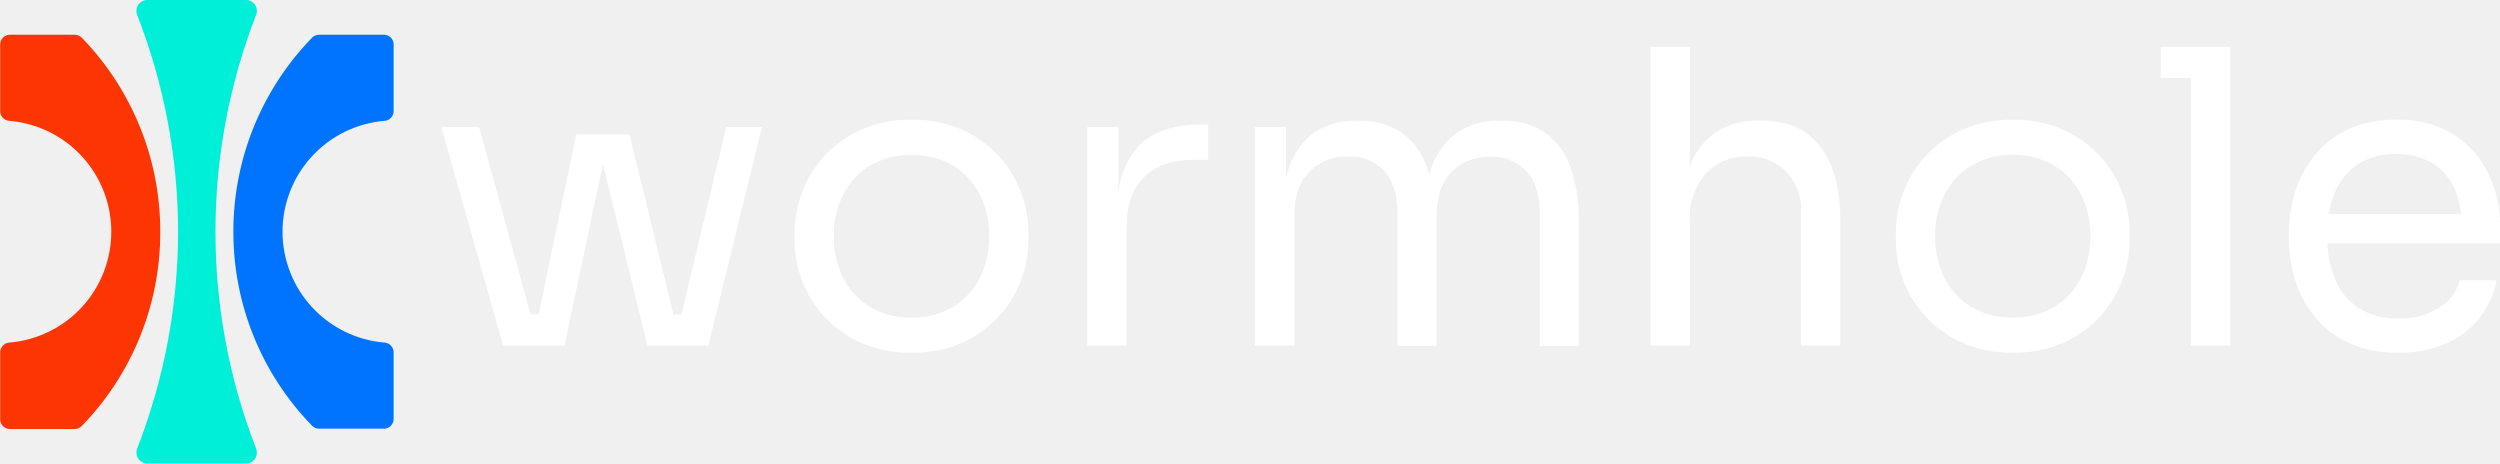
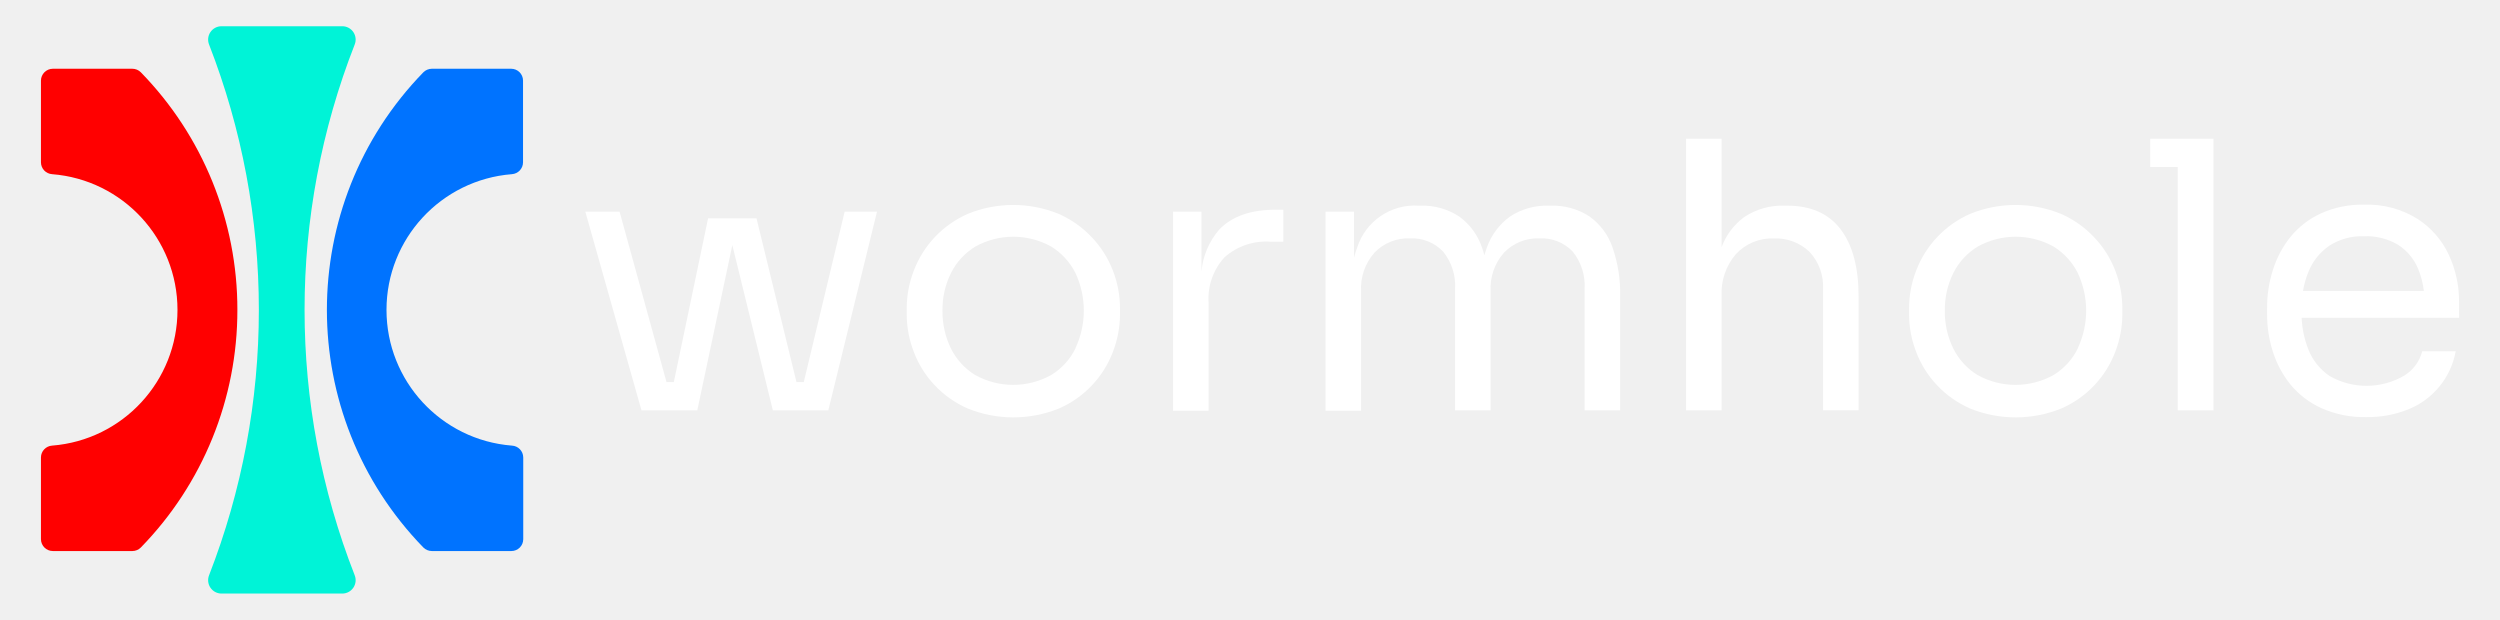
- <svg xmlns="http://www.w3.org/2000/svg" width="178" height="33" viewBox="0 0 178 33" fill="none">
-   <g clip-path="url(#clip0)">
-     <path d="M48.519 22.39H47.944L44.817 9.572H41.033L38.351 22.39H37.777L34.108 9.047H31.427L35.823 24.602H36.463H37.889H38.385H39.694H40.19L42.929 11.668L46.098 24.602H46.68H47.99H48.486H49.911H50.436L54.245 9.047H51.712L48.519 22.39Z" fill="white" />
-     <path d="M71.043 11.044C70.303 10.261 69.412 9.637 68.424 9.208C67.309 8.736 66.109 8.502 64.899 8.522C63.691 8.502 62.492 8.735 61.38 9.208C60.39 9.635 59.499 10.259 58.76 11.044C58.051 11.793 57.497 12.674 57.128 13.637C56.765 14.57 56.577 15.562 56.575 16.564V17.089C56.579 18.078 56.761 19.059 57.112 19.984C57.474 20.938 58.019 21.813 58.715 22.56C59.45 23.347 60.336 23.977 61.322 24.412C62.451 24.898 63.671 25.136 64.899 25.111C66.129 25.135 67.35 24.896 68.481 24.412C69.464 23.975 70.349 23.345 71.084 22.56C71.78 21.814 72.323 20.939 72.683 19.984C73.037 19.06 73.22 18.079 73.224 17.089V16.564C73.222 15.562 73.034 14.57 72.671 13.637C72.302 12.675 71.749 11.794 71.043 11.044ZM69.774 19.769C69.35 20.622 68.694 21.338 67.882 21.836C66.982 22.373 65.947 22.641 64.899 22.609C63.852 22.641 62.817 22.373 61.917 21.836C61.105 21.338 60.449 20.622 60.024 19.769C59.577 18.853 59.352 17.844 59.367 16.825C59.349 15.794 59.58 14.774 60.041 13.852C60.47 12.994 61.135 12.276 61.958 11.784C62.85 11.265 63.868 11.003 64.899 11.028C65.935 10.999 66.958 11.262 67.853 11.784C68.67 12.28 69.33 12.997 69.758 13.852C70.219 14.774 70.45 15.794 70.431 16.825C70.447 17.844 70.222 18.853 69.774 19.769Z" fill="white" />
-     <path d="M81.008 10.461C80.22 11.38 79.738 12.522 79.628 13.728V9.047H77.414V24.602H80.21V16.184C80.21 14.629 80.624 13.442 81.45 12.615C82.276 11.789 83.478 11.375 85.032 11.375H86.023V8.869H85.499C83.505 8.872 82.008 9.403 81.008 10.461Z" fill="white" />
-     <path d="M109.981 9.427C109.073 8.842 108.007 8.553 106.928 8.6H106.812C105.736 8.552 104.672 8.841 103.768 9.427C102.929 10.035 102.295 10.883 101.95 11.859C101.875 12.049 101.818 12.272 101.756 12.466C101.698 12.26 101.64 12.053 101.57 11.859C101.242 10.881 100.616 10.031 99.781 9.427C98.878 8.841 97.815 8.552 96.74 8.6H96.624C95.553 8.551 94.494 8.84 93.596 9.427C92.765 10.036 92.141 10.884 91.807 11.859C91.71 12.118 91.627 12.383 91.559 12.653V9.047H89.349V24.602H92.163V15.282C92.163 13.98 92.51 12.967 93.212 12.239C93.57 11.873 94.002 11.586 94.478 11.398C94.954 11.209 95.464 11.122 95.976 11.143C96.457 11.117 96.938 11.196 97.386 11.375C97.833 11.555 98.236 11.83 98.566 12.181C99.186 12.868 99.496 13.843 99.496 15.109V24.619H102.293V15.299C102.293 13.995 102.641 12.981 103.338 12.256C103.696 11.89 104.128 11.603 104.604 11.414C105.08 11.226 105.59 11.139 106.102 11.16C106.583 11.133 107.064 11.213 107.512 11.392C107.959 11.571 108.362 11.846 108.692 12.198C109.317 12.884 109.629 13.86 109.626 15.125V24.635H112.406V15.75C112.439 14.438 112.237 13.132 111.811 11.892C111.475 10.898 110.835 10.036 109.981 9.427Z" fill="white" />
-     <path d="M125.379 8.584H125.263C124.127 8.535 123.005 8.85 122.061 9.485C121.266 10.081 120.66 10.894 120.314 11.826V3.337H117.521V24.602H120.314V15.63C120.26 14.444 120.661 13.283 121.433 12.384C121.81 11.972 122.273 11.648 122.788 11.433C123.303 11.219 123.859 11.12 124.416 11.143C124.922 11.123 125.427 11.206 125.899 11.387C126.372 11.567 126.804 11.842 127.168 12.194C127.536 12.585 127.82 13.048 128.003 13.553C128.186 14.059 128.263 14.597 128.229 15.133V24.602H131.026V15.716C131.026 13.426 130.55 11.664 129.597 10.432C128.644 9.2 127.238 8.584 125.379 8.584Z" fill="white" />
-     <path d="M149.448 11.044C148.709 10.26 147.818 9.636 146.829 9.208C145.717 8.735 144.517 8.502 143.309 8.522C142.099 8.501 140.899 8.735 139.785 9.208C138.796 9.636 137.905 10.26 137.166 11.044C136.458 11.793 135.905 12.674 135.538 13.637C135.172 14.569 134.985 15.562 134.984 16.564V17.089C134.987 18.079 135.169 19.059 135.521 19.984C135.882 20.939 136.427 21.814 137.124 22.56C137.858 23.347 138.743 23.977 139.727 24.412C140.858 24.896 142.079 25.135 143.309 25.111C144.538 25.135 145.757 24.897 146.887 24.412C147.872 23.976 148.758 23.346 149.494 22.56C150.189 21.813 150.732 20.938 151.093 19.984C151.445 19.059 151.627 18.079 151.63 17.089V16.564C151.629 15.563 151.442 14.57 151.08 13.637C150.71 12.674 150.156 11.793 149.448 11.044ZM148.184 19.769C147.758 20.621 147.103 21.337 146.292 21.836C145.391 22.372 144.357 22.64 143.309 22.609C142.261 22.641 141.227 22.373 140.326 21.836C139.513 21.339 138.857 20.623 138.434 19.769C137.987 18.853 137.762 17.844 137.777 16.825C137.76 15.794 137.989 14.775 138.446 13.852C138.878 12.994 139.544 12.277 140.368 11.784C141.259 11.265 142.278 11.003 143.309 11.028C144.345 10.999 145.368 11.261 146.263 11.784C147.079 12.282 147.738 12.998 148.168 13.852C148.625 14.775 148.854 15.794 148.837 16.825C148.851 17.843 148.628 18.852 148.184 19.769Z" fill="white" />
-     <path d="M153.844 3.341V5.553H155.996V24.602H158.789V5.553V3.341H155.996H153.844Z" fill="white" />
-     <path d="M178 16.097C178.008 14.829 177.735 13.574 177.198 12.425C176.663 11.278 175.817 10.304 174.757 9.614C173.503 8.844 172.05 8.464 170.58 8.522C169.412 8.495 168.254 8.73 167.188 9.208C166.269 9.632 165.458 10.26 164.817 11.044C164.196 11.807 163.726 12.681 163.433 13.62C163.132 14.572 162.98 15.565 162.982 16.564V17.089C162.983 18.072 163.135 19.048 163.433 19.984C163.726 20.923 164.196 21.797 164.817 22.56C165.47 23.354 166.297 23.988 167.234 24.412C168.341 24.901 169.543 25.14 170.754 25.111C171.885 25.132 173.009 24.924 174.059 24.499C174.998 24.113 175.827 23.503 176.475 22.721C177.127 21.921 177.567 20.97 177.756 19.955H175.137C174.934 20.74 174.439 21.417 173.753 21.848C172.869 22.429 171.826 22.718 170.77 22.675C169.75 22.72 168.74 22.45 167.878 21.902C167.127 21.388 166.55 20.657 166.226 19.806C165.914 19.014 165.738 18.175 165.705 17.325H178.025L178 16.097ZM167.829 11.726C168.646 11.196 169.607 10.932 170.58 10.97C171.509 10.934 172.428 11.166 173.228 11.639C173.931 12.092 174.479 12.748 174.798 13.521C175.029 14.074 175.179 14.658 175.244 15.253H165.788C165.872 14.753 166.01 14.264 166.201 13.794C166.528 12.959 167.094 12.24 167.829 11.726Z" fill="white" />
-     <path d="M11.411 16.498C11.421 11.337 9.413 6.378 5.817 2.679C5.685 2.547 5.507 2.473 5.321 2.473H0.702C0.519 2.473 0.344 2.545 0.214 2.675C0.085 2.804 0.012 2.98 0.012 3.163V7.914C0.013 8.09 0.08 8.259 0.201 8.387C0.321 8.515 0.485 8.593 0.661 8.605C2.64 8.768 4.486 9.67 5.832 11.132C7.178 12.595 7.924 14.51 7.924 16.498C7.924 18.486 7.178 20.401 5.832 21.864C4.486 23.326 2.64 24.228 0.661 24.391C0.486 24.404 0.322 24.482 0.202 24.61C0.081 24.738 0.014 24.906 0.012 25.082V29.853C0.012 29.944 0.03 30.034 0.065 30.118C0.099 30.201 0.15 30.278 0.214 30.342C0.278 30.406 0.354 30.457 0.438 30.491C0.522 30.526 0.612 30.544 0.702 30.544H5.321C5.507 30.544 5.685 30.469 5.817 30.337C9.419 26.634 11.427 21.666 11.411 16.498Z" fill="#FD3503" />
-     <path d="M28.027 25.082C28.025 24.906 27.958 24.738 27.838 24.61C27.717 24.482 27.553 24.404 27.378 24.391C25.399 24.227 23.554 23.325 22.208 21.863C20.863 20.401 20.116 18.486 20.116 16.498C20.116 14.51 20.863 12.595 22.208 11.133C23.554 9.671 25.399 8.768 27.378 8.605C27.554 8.593 27.718 8.515 27.839 8.387C27.959 8.259 28.026 8.09 28.027 7.914V3.163C28.027 2.98 27.954 2.804 27.825 2.675C27.696 2.545 27.52 2.473 27.337 2.473H22.718C22.532 2.473 22.354 2.547 22.223 2.679C18.622 6.376 16.609 11.336 16.616 16.498C16.608 21.66 18.621 26.621 22.223 30.317C22.354 30.448 22.532 30.523 22.718 30.523H27.337C27.52 30.523 27.696 30.451 27.825 30.321C27.954 30.192 28.027 30.016 28.027 29.833V25.082Z" fill="#0074FF" />
-     <path d="M10.49 0C10.363 0.001 10.238 0.032 10.126 0.092C10.014 0.152 9.919 0.238 9.848 0.343C9.776 0.448 9.732 0.569 9.718 0.695C9.704 0.821 9.72 0.949 9.767 1.067C11.686 5.985 12.674 11.218 12.679 16.498C12.674 21.779 11.686 27.014 9.767 31.933C9.72 32.051 9.704 32.179 9.718 32.305C9.732 32.431 9.776 32.552 9.848 32.657C9.919 32.762 10.014 32.848 10.126 32.908C10.238 32.968 10.363 32.999 10.49 33H17.513C17.64 33 17.765 32.968 17.877 32.908C17.988 32.849 18.084 32.763 18.155 32.657C18.226 32.552 18.27 32.431 18.283 32.305C18.297 32.179 18.279 32.051 18.232 31.933C16.32 27.012 15.339 21.778 15.34 16.498C15.339 11.219 16.32 5.986 18.232 1.067C18.279 0.949 18.297 0.821 18.283 0.695C18.27 0.569 18.226 0.448 18.155 0.343C18.084 0.237 17.988 0.151 17.877 0.091C17.765 0.032 17.64 0 17.513 0H10.49Z" fill="#00EFD8" />
-   </g>
+ <svg xmlns="http://www.w3.org/2000/svg" id="Layer_1" data-name="Layer 1" viewBox="0 0 351.65 87.18">
  <defs>
-     <clipPath id="clip0">
-       <rect width="178" height="33" fill="white" />
-     </clipPath>
+     <style>.cls-1{fill:#fff;}.cls-2{fill:red;}.cls-3{fill:#0073ff;}.cls-4{fill:#00f3d7;}</style>
  </defs>
+   <polygon class="cls-1" points="113.06 53.74 112.03 53.74 106.41 30.71 99.6 30.71 94.78 53.74 93.75 53.74 87.15 29.77 82.33 29.77 90.23 57.72 91.39 57.72 93.95 57.72 94.84 57.72 97.19 57.72 98.08 57.72 103.01 34.48 108.71 57.72 109.75 57.72 112.11 57.72 113 57.72 115.56 57.72 116.51 57.72 123.36 29.77 118.81 29.77 113.06 53.74" />
+   <path class="cls-1" d="M153.56,33.36a14.28,14.28,0,0,0-4.71-3.3,16.93,16.93,0,0,0-12.67,0,14.25,14.25,0,0,0-7.64,8,14.64,14.64,0,0,0-1,5.26v.95a14.59,14.59,0,0,0,1,5.23,13.94,13.94,0,0,0,2.88,4.63,14.14,14.14,0,0,0,4.68,3.32,17.06,17.06,0,0,0,12.87,0,14.15,14.15,0,0,0,7.57-7.95,14.8,14.8,0,0,0,1-5.23v-.95a14.64,14.64,0,0,0-1-5.26A14.23,14.23,0,0,0,153.56,33.36ZM151.28,49a9.09,9.09,0,0,1-3.4,3.74,11,11,0,0,1-10.73,0,9.16,9.16,0,0,1-3.4-3.74,11.72,11.72,0,0,1-1.18-5.29,11.46,11.46,0,0,1,1.21-5.33,9.1,9.1,0,0,1,3.45-3.72,11,11,0,0,1,10.6,0,9.26,9.26,0,0,1,3.43,3.72,12.44,12.44,0,0,1,0,10.62Z" />
+   <path class="cls-1" d="M171.48,32.31A10.42,10.42,0,0,0,169,38.18V29.77h-4v28h5V42.59a8.61,8.61,0,0,1,2.25-6.41A8.79,8.79,0,0,1,178.73,34h1.78v-4.5h-.94Q174.19,29.46,171.48,32.31Z" />
+   <path class="cls-1" d="M223.58,30.45a9.43,9.43,0,0,0-5.49-1.52h-.21a9.34,9.34,0,0,0-5.47,1.52,9.14,9.14,0,0,0-3.27,4.37c-.13.35-.24.72-.35,1.09-.1-.37-.2-.74-.33-1.09a8.88,8.88,0,0,0-3.22-4.37,9.34,9.34,0,0,0-5.47-1.52h-.21a8.5,8.5,0,0,0-8.66,5.89,14.1,14.1,0,0,0-.45,1.43V29.77h-4v28h5V41a7.56,7.56,0,0,1,1.89-5.47,6.55,6.55,0,0,1,5-2A6,6,0,0,1,203,35.4a7.62,7.62,0,0,1,1.67,5.26V57.72h5V41a7.56,7.56,0,0,1,1.89-5.47,6.55,6.55,0,0,1,5-2,6,6,0,0,1,4.66,1.86,7.62,7.62,0,0,1,1.67,5.26V57.72h5v-16a19.68,19.68,0,0,0-1.08-6.94A8.9,8.9,0,0,0,223.58,30.45Z" />
+   <path class="cls-1" d="M251.27,28.93h-.21a9.62,9.62,0,0,0-5.76,1.63,9.26,9.26,0,0,0-3.14,4.2V19.51h-5V57.72h5V41.6a8.35,8.35,0,0,1,2-5.84,6.88,6.88,0,0,1,5.36-2.22,6.79,6.79,0,0,1,5,1.88,7.12,7.12,0,0,1,1.91,5.29v17h5v-16q0-6.18-2.56-9.5T251.27,28.93Z" />
+   <path class="cls-1" d="M294.55,33.36a14.28,14.28,0,0,0-4.71-3.3,16.93,16.93,0,0,0-12.67,0,14.25,14.25,0,0,0-7.64,8,14.64,14.64,0,0,0-1,5.26v.95a14.59,14.59,0,0,0,1,5.23,13.94,13.94,0,0,0,2.88,4.63,14.14,14.14,0,0,0,4.68,3.32,17.06,17.06,0,0,0,12.87,0,14.15,14.15,0,0,0,7.57-7.95,14.8,14.8,0,0,0,1-5.23v-.95a14.64,14.64,0,0,0-1-5.26A14.23,14.23,0,0,0,294.55,33.36ZM292.27,49a9.09,9.09,0,0,1-3.4,3.74,11,11,0,0,1-10.73,0,9.16,9.16,0,0,1-3.4-3.74,11.59,11.59,0,0,1-1.18-5.29,11.46,11.46,0,0,1,1.21-5.33,9.1,9.1,0,0,1,3.45-3.72,11,11,0,0,1,10.6,0,9.26,9.26,0,0,1,3.43,3.72,12.44,12.44,0,0,1,0,10.62Z" />
+   <polygon class="cls-1" points="302.45 19.51 302.45 23.49 306.32 23.49 306.32 57.72 311.35 57.72 311.35 23.49 311.35 19.51 306.32 19.51 302.45 19.51" />
+   <path class="cls-1" d="M345.89,42.44a15.43,15.43,0,0,0-1.44-6.6,12.09,12.09,0,0,0-4.4-5.05,13.28,13.28,0,0,0-7.5-2,14.07,14.07,0,0,0-6.1,1.23,12,12,0,0,0-4.27,3.3A14.09,14.09,0,0,0,319.7,38a17.13,17.13,0,0,0-.81,5.28v.95a17,17,0,0,0,.81,5.23,14.09,14.09,0,0,0,2.48,4.63,12.07,12.07,0,0,0,4.35,3.32,14.71,14.71,0,0,0,6.33,1.26,15.15,15.15,0,0,0,5.91-1.1,10.89,10.89,0,0,0,6.65-8.16h-4.71a5.7,5.7,0,0,1-2.49,3.4,10.49,10.49,0,0,1-10.54.08,8.14,8.14,0,0,1-3-3.77,13.74,13.74,0,0,1-.93-4.42h22.15ZM327.6,34.59a8.47,8.47,0,0,1,4.95-1.36,8.73,8.73,0,0,1,4.76,1.2,7.37,7.37,0,0,1,2.82,3.37,11.69,11.69,0,0,1,.81,3.12h-17a12.45,12.45,0,0,1,.74-2.62A8.09,8.09,0,0,1,327.6,34.59Z" />
+   <path class="cls-2" d="M33.39,43.59A47.78,47.78,0,0,0,19.81,10.17a1.68,1.68,0,0,0-1.2-.5H7.44a1.68,1.68,0,0,0-1.68,1.67V22.83A1.68,1.68,0,0,0,7.33,24.5a19.15,19.15,0,0,1,0,38.18,1.68,1.68,0,0,0-1.57,1.67V75.84a1.68,1.68,0,0,0,1.68,1.67H18.61a1.68,1.68,0,0,0,1.2-.5A47.78,47.78,0,0,0,33.39,43.59Z" />
+   <path class="cls-3" d="M73.6,64.35A1.68,1.68,0,0,0,72,62.68,19.15,19.15,0,0,1,72,24.5a1.68,1.68,0,0,0,1.57-1.67V11.34a1.67,1.67,0,0,0-1.67-1.67H60.75a1.7,1.7,0,0,0-1.2.5,47.94,47.94,0,0,0,0,66.84,1.7,1.7,0,0,0,1.2.5H71.93a1.67,1.67,0,0,0,1.67-1.67Z" />
+   <path class="cls-4" d="M31.15,3.69a1.88,1.88,0,0,0-1.74,2.58,102.82,102.82,0,0,1,7,37.32,102.82,102.82,0,0,1-7,37.32,1.88,1.88,0,0,0,1.74,2.58h17a1.88,1.88,0,0,0,1.74-2.58,102.3,102.3,0,0,1,0-74.64,1.88,1.88,0,0,0-1.74-2.58Z" />
</svg>
